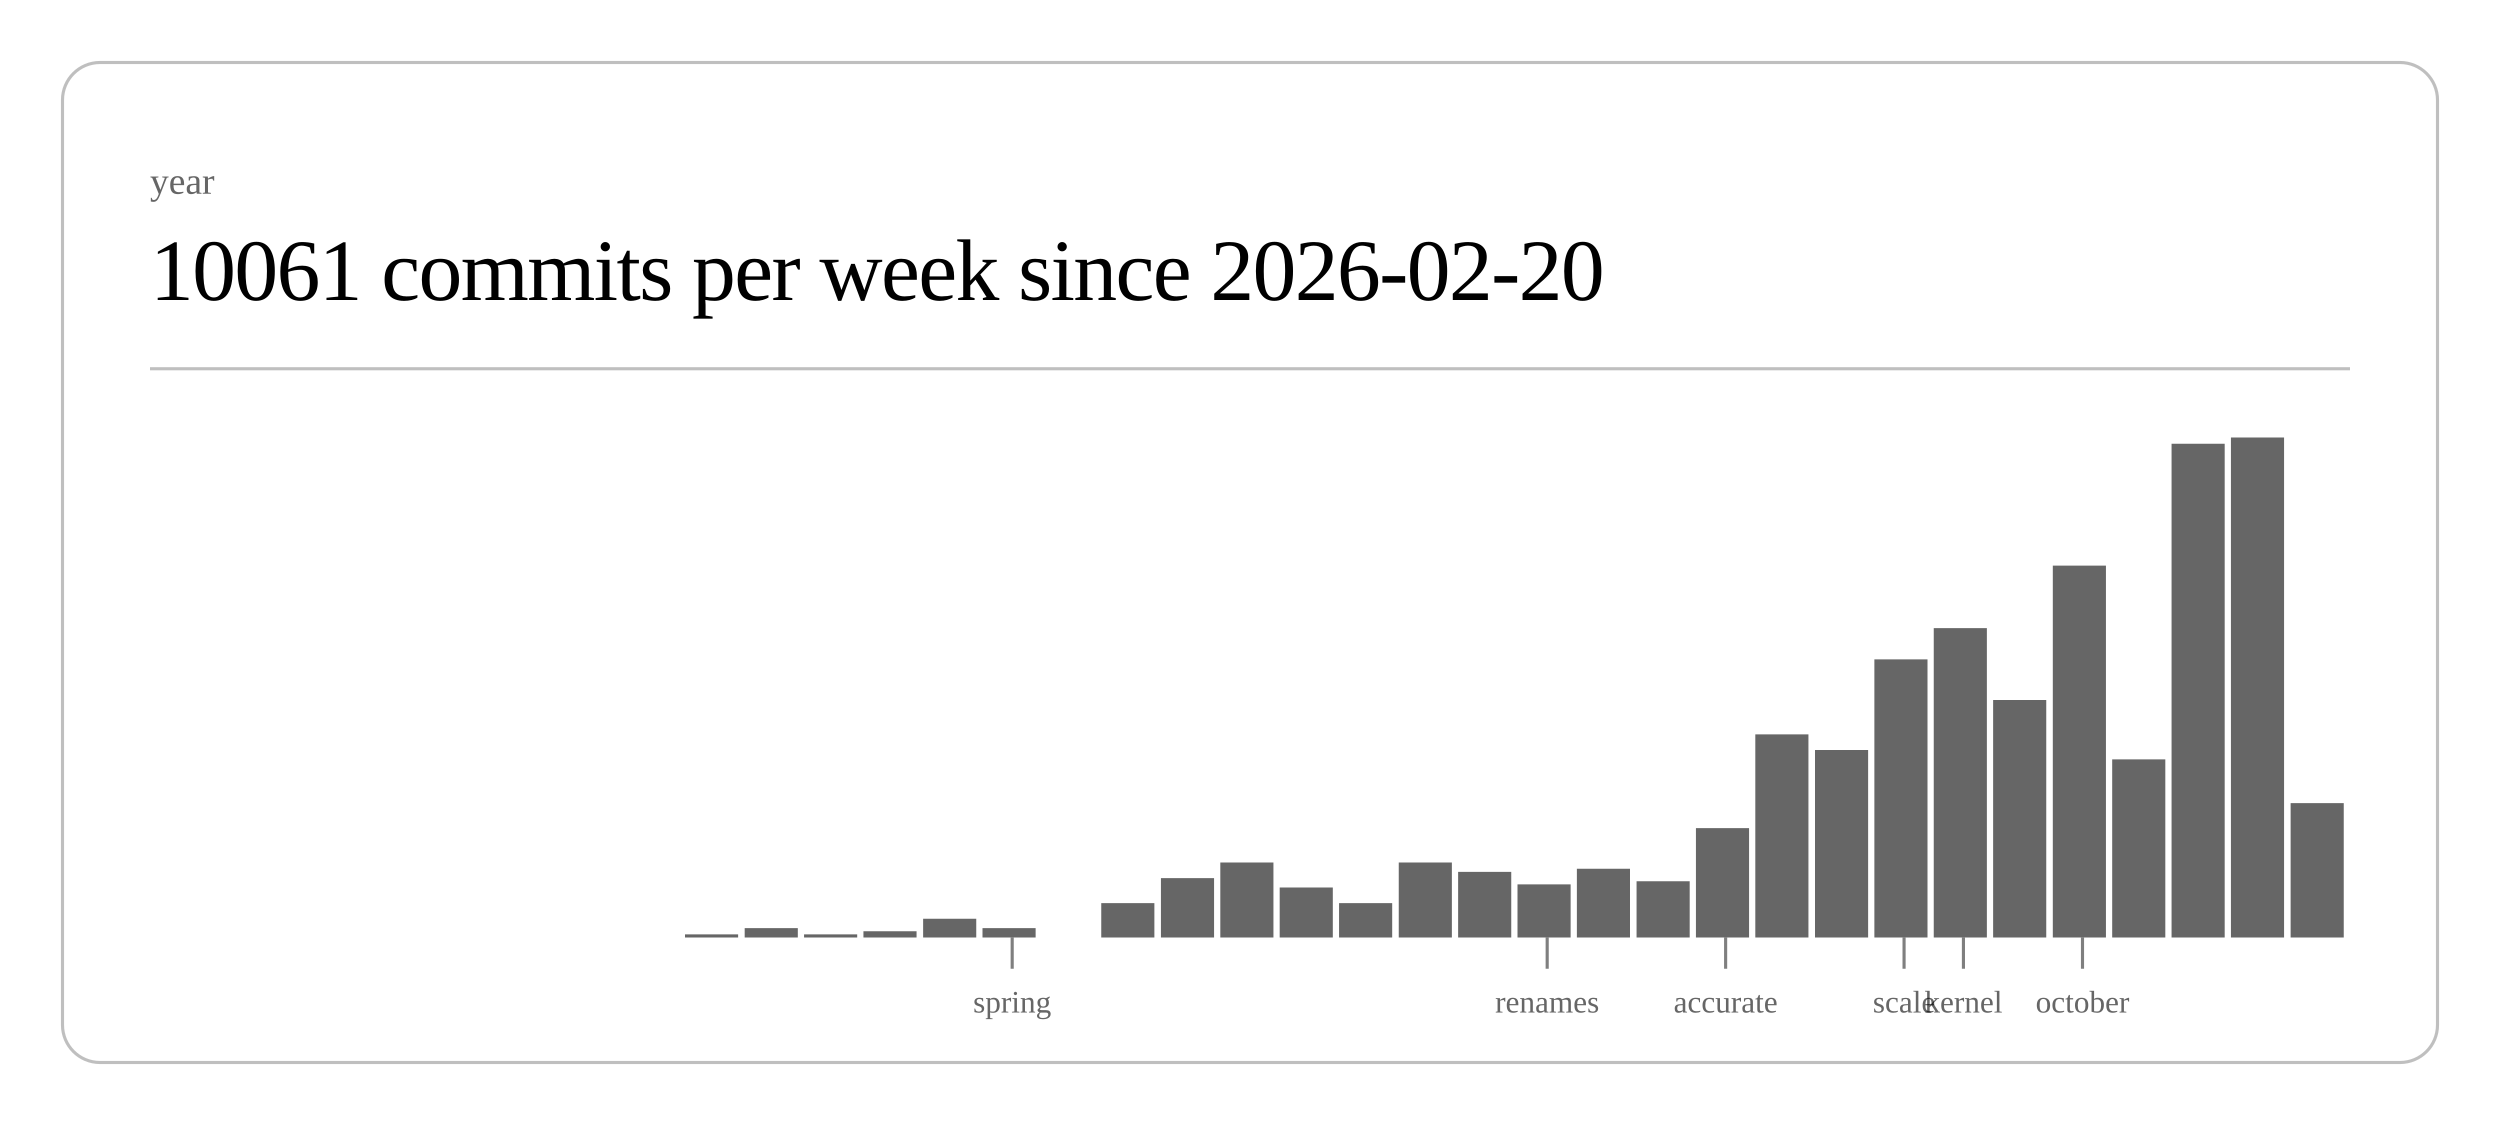
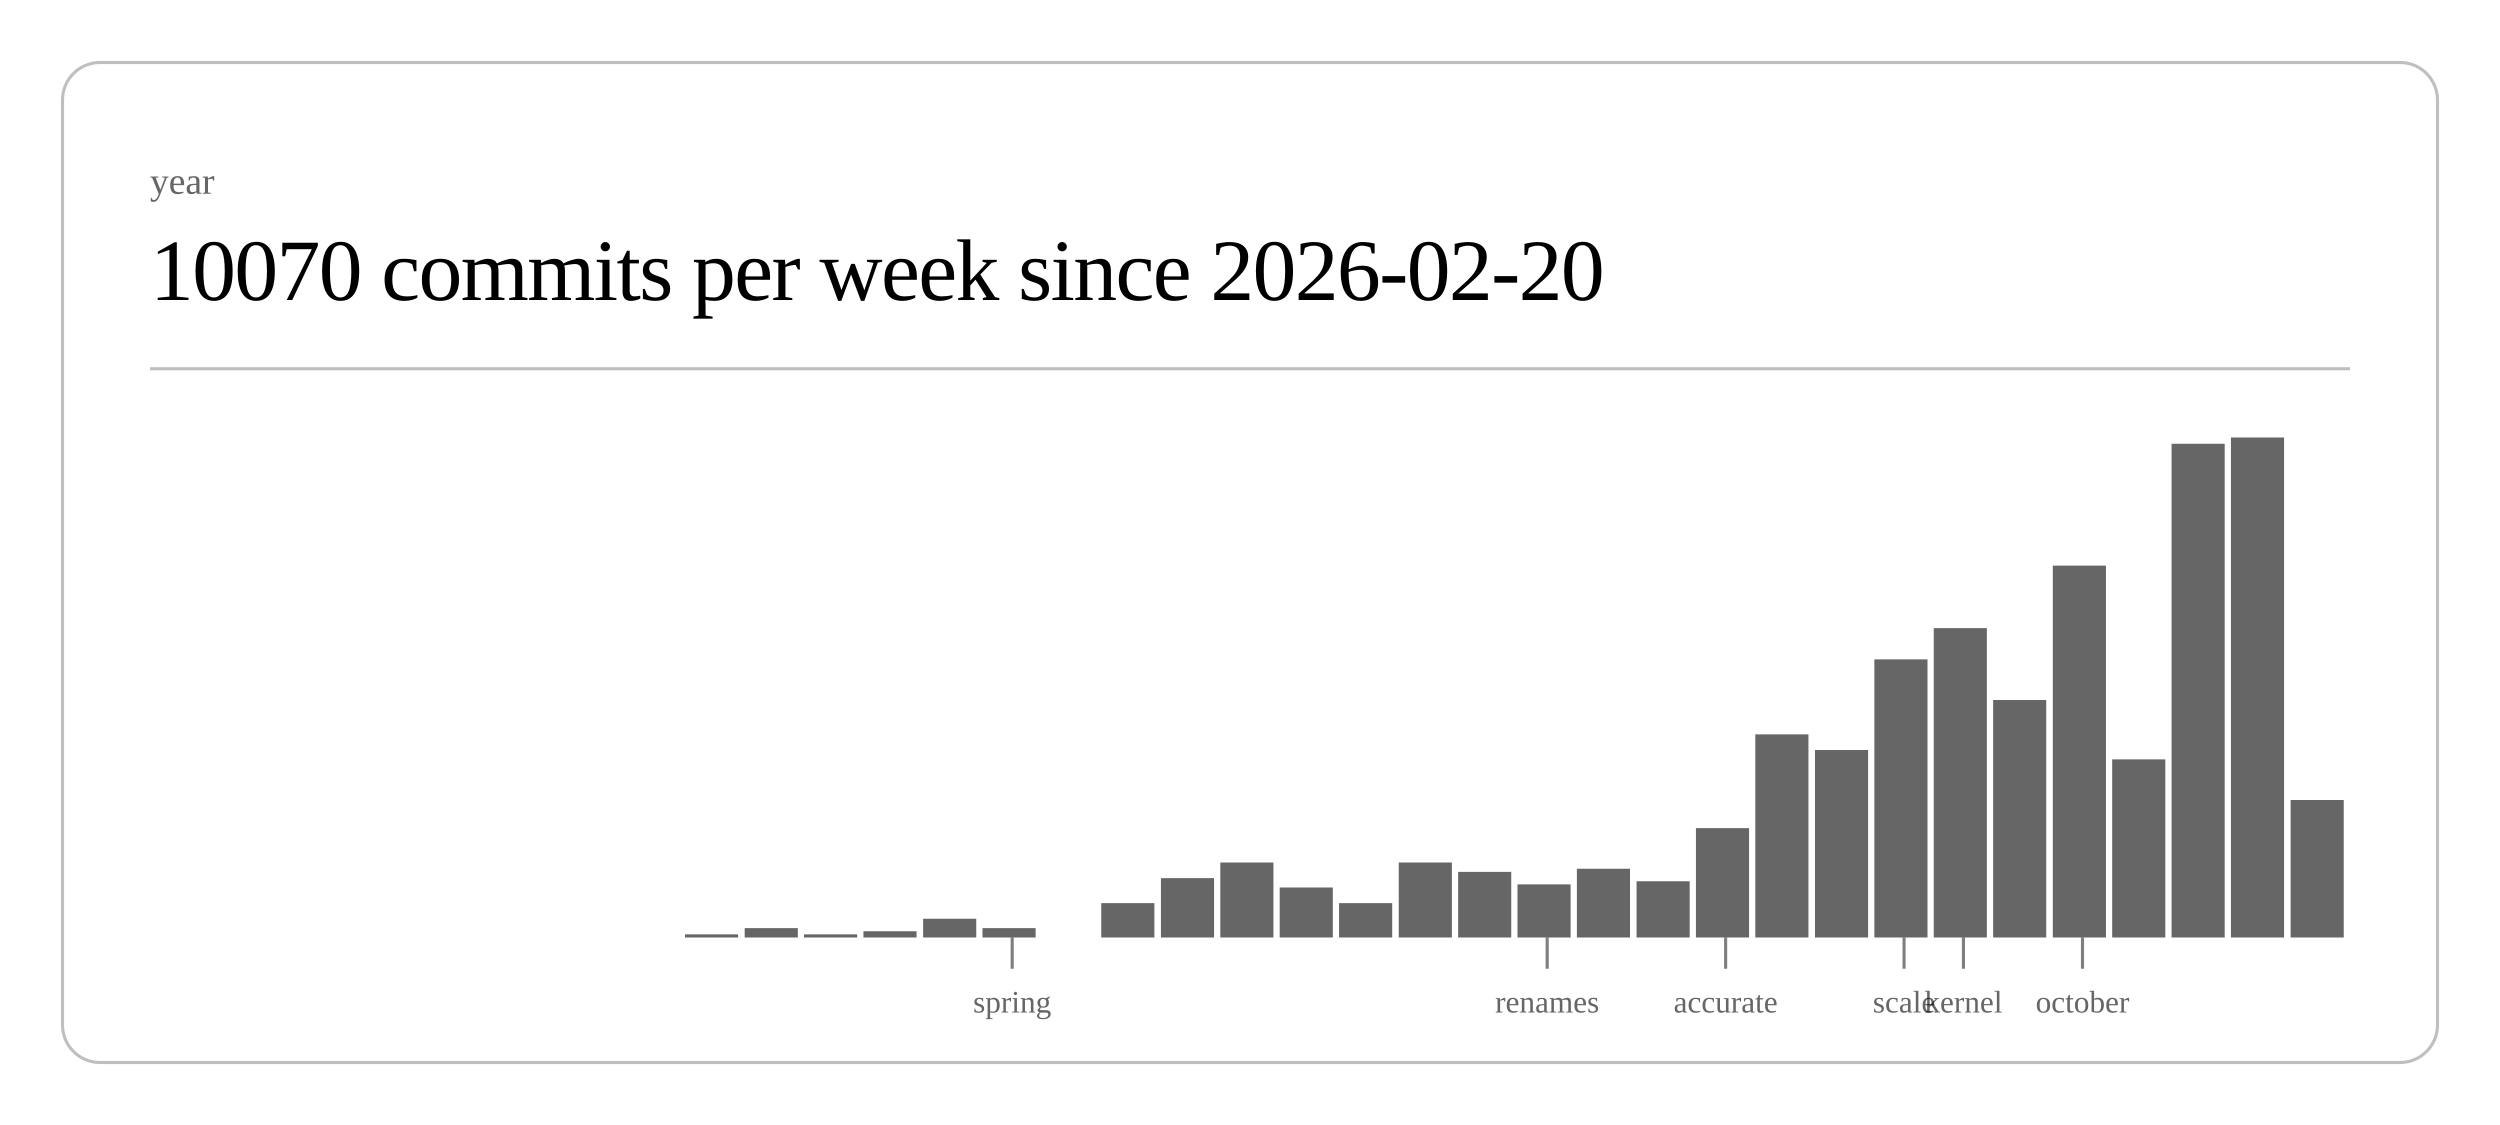
<svg xmlns="http://www.w3.org/2000/svg" class="post-header-svg" viewBox="0 0 800 360" width="800" height="360">
  <rect x="20" y="20" width="760" height="320" rx="12" ry="12" fill="none" stroke="currentColor" stroke-width="1" opacity="0.25" />
  <text fill="currentColor" x="48" y="62" font-size="12" opacity="0.6">year</text>
-   <text fill="currentColor" x="48" y="96" font-size="28" font-weight="300" letter-spacing="-0.5">10061 commits per week since 2026-02-20</text>
+   <text fill="currentColor" x="48" y="96" font-size="28" font-weight="300" letter-spacing="-0.5">10070 commits per week since 2026-02-20</text>
  <line stroke="currentColor" x1="48" y1="118" x2="752" y2="118" stroke-width="1" opacity="0.25" />
  <rect x="219.2" y="299" width="17.0" height="1" fill="currentColor" opacity="0.6" />
  <rect x="238.3" y="297" width="17.0" height="3" fill="currentColor" opacity="0.6" />
  <rect x="257.3" y="299" width="17.0" height="1" fill="currentColor" opacity="0.6" />
  <rect x="276.3" y="298" width="17.0" height="2" fill="currentColor" opacity="0.6" />
  <rect x="295.4" y="294" width="17.0" height="6" fill="currentColor" opacity="0.6" />
  <rect x="314.4" y="297" width="17.0" height="3" fill="currentColor" opacity="0.6" />
  <rect x="352.4" y="289" width="17.0" height="11" fill="currentColor" opacity="0.6" />
  <rect x="371.5" y="281" width="17.0" height="19" fill="currentColor" opacity="0.6" />
  <rect x="390.5" y="276" width="17.0" height="24" fill="currentColor" opacity="0.6" />
  <rect x="409.5" y="284" width="17.0" height="16" fill="currentColor" opacity="0.6" />
  <rect x="428.5" y="289" width="17.0" height="11" fill="currentColor" opacity="0.6" />
  <rect x="447.6" y="276" width="17.0" height="24" fill="currentColor" opacity="0.6" />
  <rect x="466.6" y="279" width="17.0" height="21" fill="currentColor" opacity="0.6" />
  <rect x="485.6" y="283" width="17.0" height="17" fill="currentColor" opacity="0.6" />
  <rect x="504.6" y="278" width="17.0" height="22" fill="currentColor" opacity="0.6" />
  <rect x="523.7" y="282" width="17.0" height="18" fill="currentColor" opacity="0.6" />
  <rect x="542.7" y="265" width="17.0" height="35" fill="currentColor" opacity="0.6" />
  <rect x="561.7" y="235" width="17.0" height="65" fill="currentColor" opacity="0.6" />
  <rect x="580.8" y="240" width="17.0" height="60" fill="currentColor" opacity="0.6" />
  <rect x="599.8" y="211" width="17.0" height="89" fill="currentColor" opacity="0.6" />
  <rect x="618.8" y="201" width="17.0" height="99" fill="currentColor" opacity="0.6" />
  <rect x="637.8" y="224" width="17.0" height="76" fill="currentColor" opacity="0.6" />
  <rect x="656.9" y="181" width="17.0" height="119" fill="currentColor" opacity="0.6" />
  <rect x="675.9" y="243" width="17.0" height="57" fill="currentColor" opacity="0.6" />
  <rect x="694.9" y="142" width="17.0" height="158" fill="currentColor" opacity="0.6" />
  <rect x="713.9" y="140" width="17.0" height="160" fill="currentColor" opacity="0.6" />
-   <rect x="733.0" y="257" width="17.0" height="43" fill="currentColor" opacity="0.6" />
+   <rect x="733.0" y="256" width="17.0" height="44" fill="currentColor" opacity="0.6" />
  <line stroke="currentColor" x1="323.9" y1="300" x2="323.9" y2="310" stroke-width="1" opacity="0.5" />
  <text fill="currentColor" x="323.9" y="324" font-size="10" opacity="0.6" text-anchor="middle">spring</text>
  <line stroke="currentColor" x1="495.1" y1="300" x2="495.1" y2="310" stroke-width="1" opacity="0.5" />
  <text fill="currentColor" x="495.1" y="324" font-size="10" opacity="0.6" text-anchor="middle">renames</text>
  <line stroke="currentColor" x1="552.2" y1="300" x2="552.2" y2="310" stroke-width="1" opacity="0.5" />
  <text fill="currentColor" x="552.2" y="324" font-size="10" opacity="0.6" text-anchor="middle">accurate</text>
  <line stroke="currentColor" x1="609.3" y1="300" x2="609.3" y2="310" stroke-width="1" opacity="0.5" />
  <text fill="currentColor" x="609.3" y="324" font-size="10" opacity="0.6" text-anchor="middle">scale</text>
  <line stroke="currentColor" x1="628.3" y1="300" x2="628.3" y2="310" stroke-width="1" opacity="0.5" />
  <text fill="currentColor" x="628.3" y="324" font-size="10" opacity="0.6" text-anchor="middle">kernel</text>
  <line stroke="currentColor" x1="666.4" y1="300" x2="666.4" y2="310" stroke-width="1" opacity="0.5" />
  <text fill="currentColor" x="666.4" y="324" font-size="10" opacity="0.6" text-anchor="middle">october</text>
</svg>
